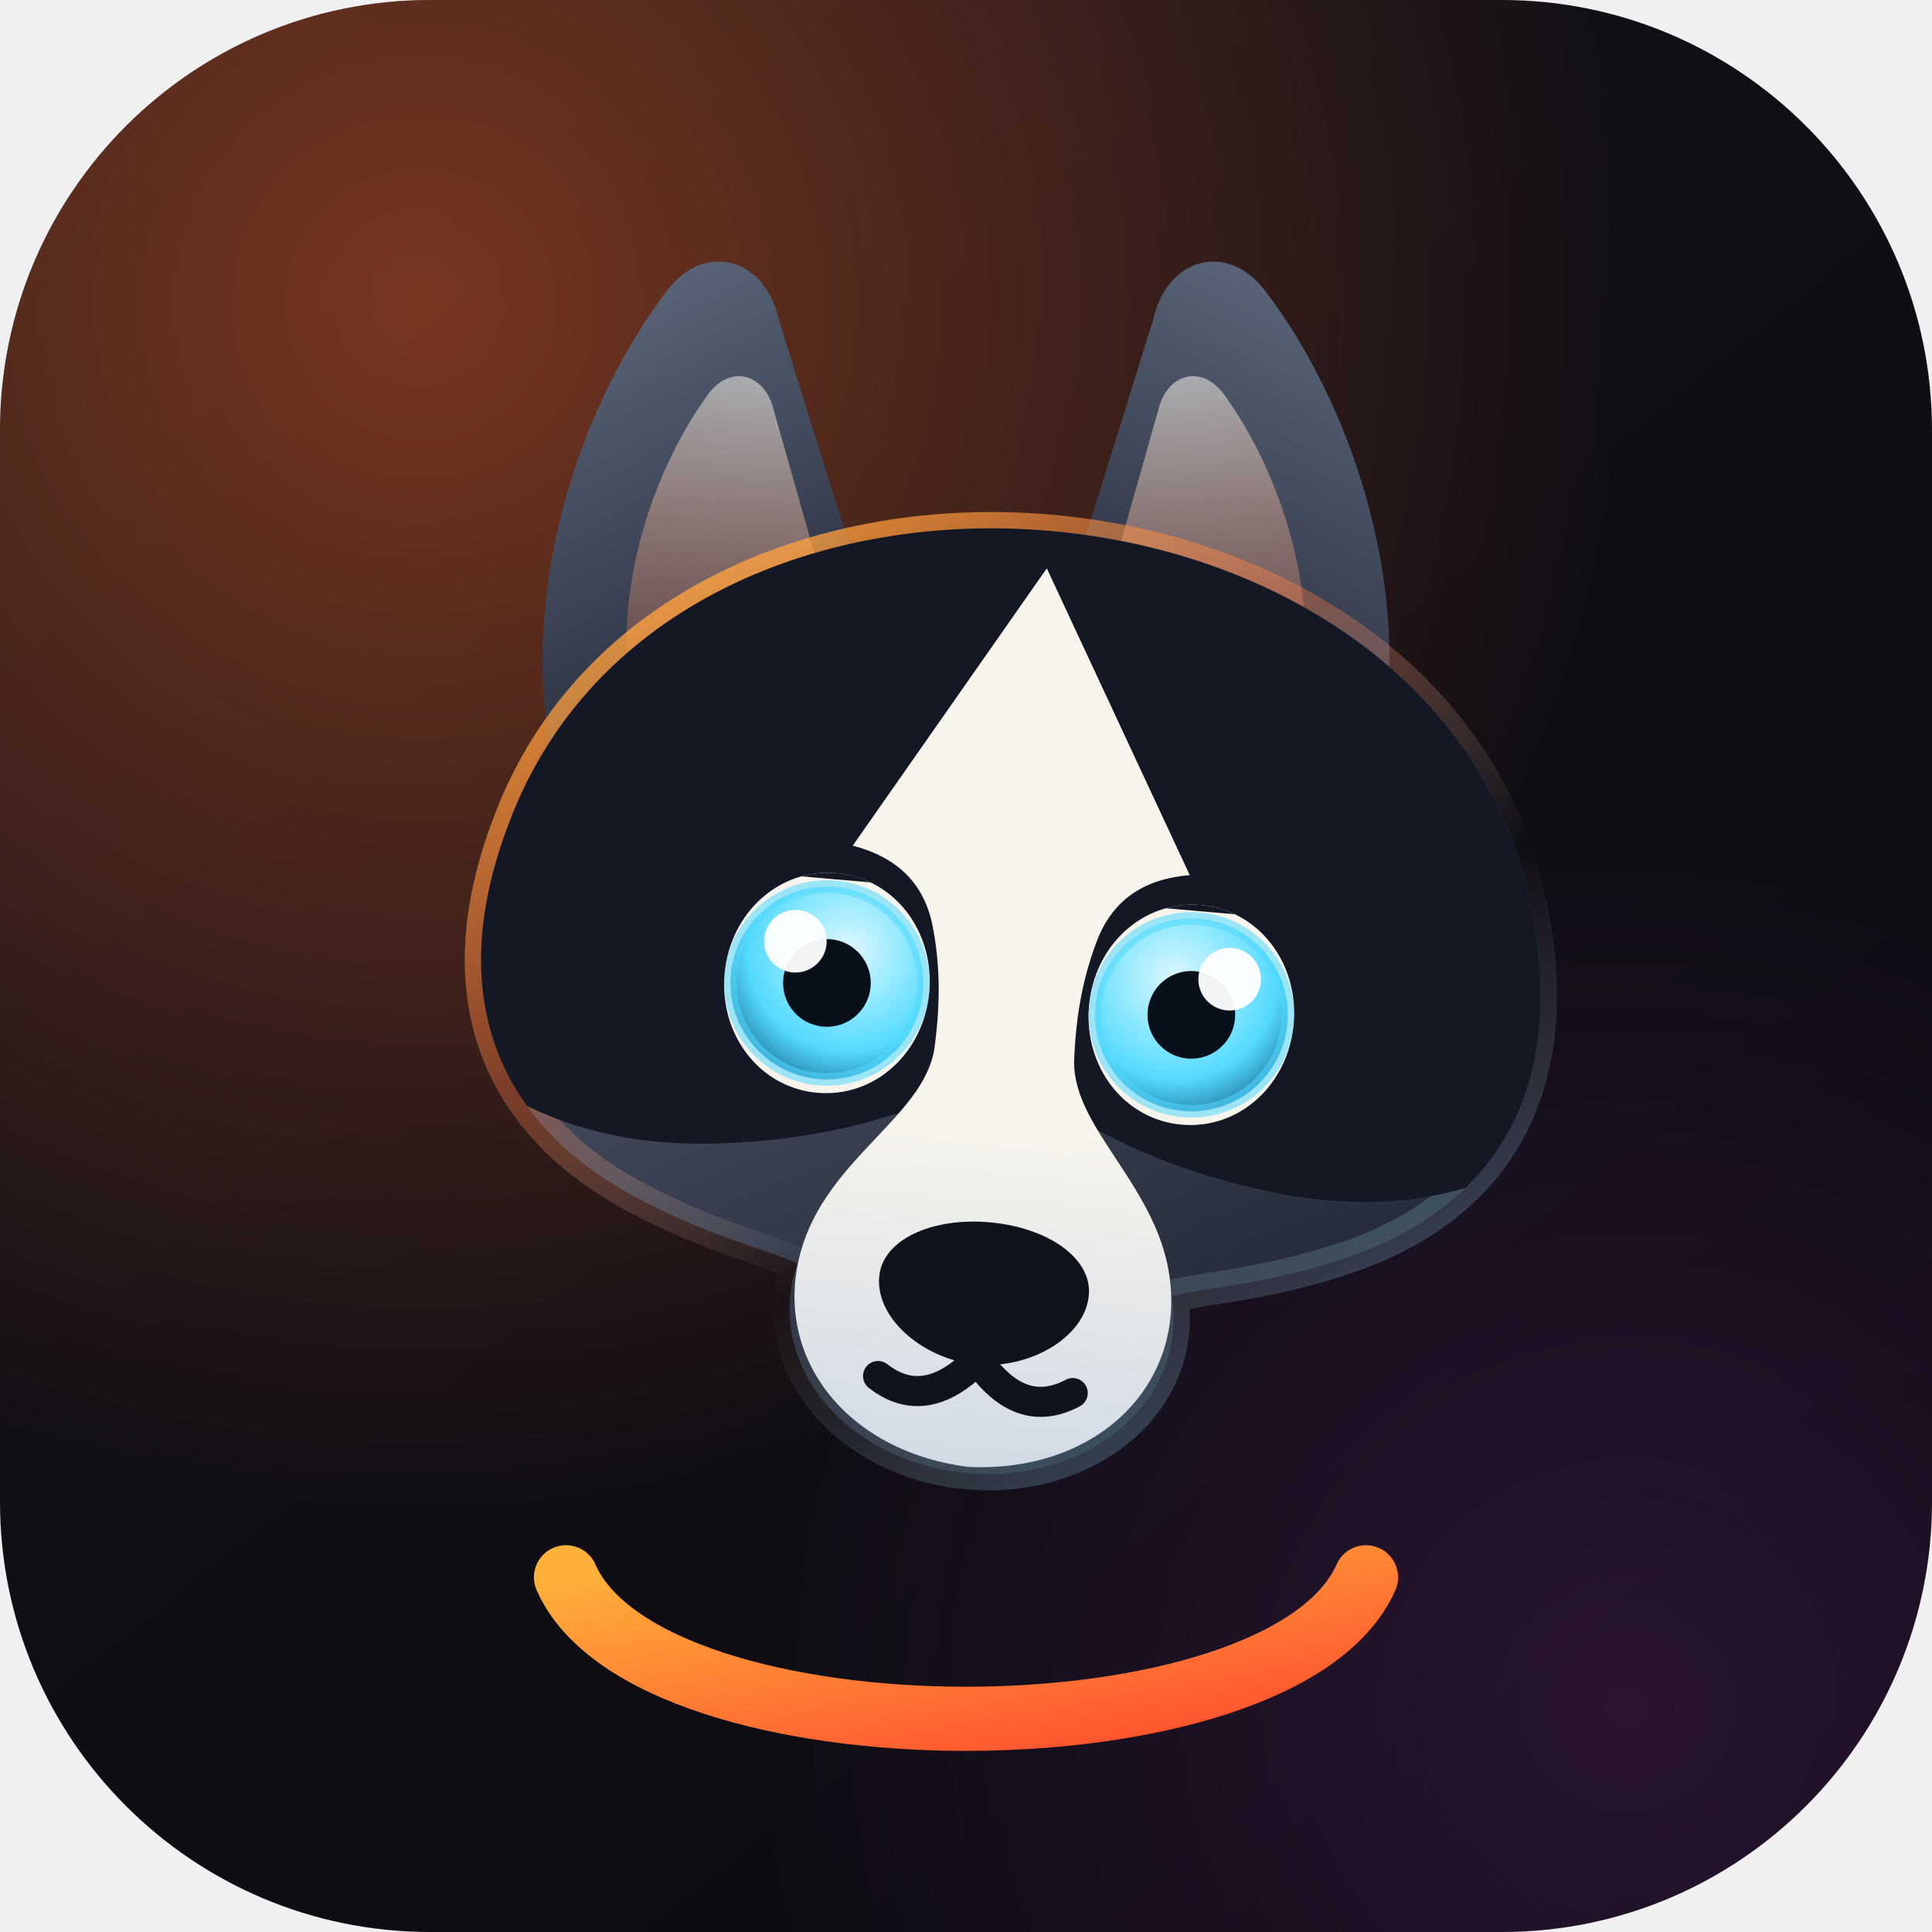
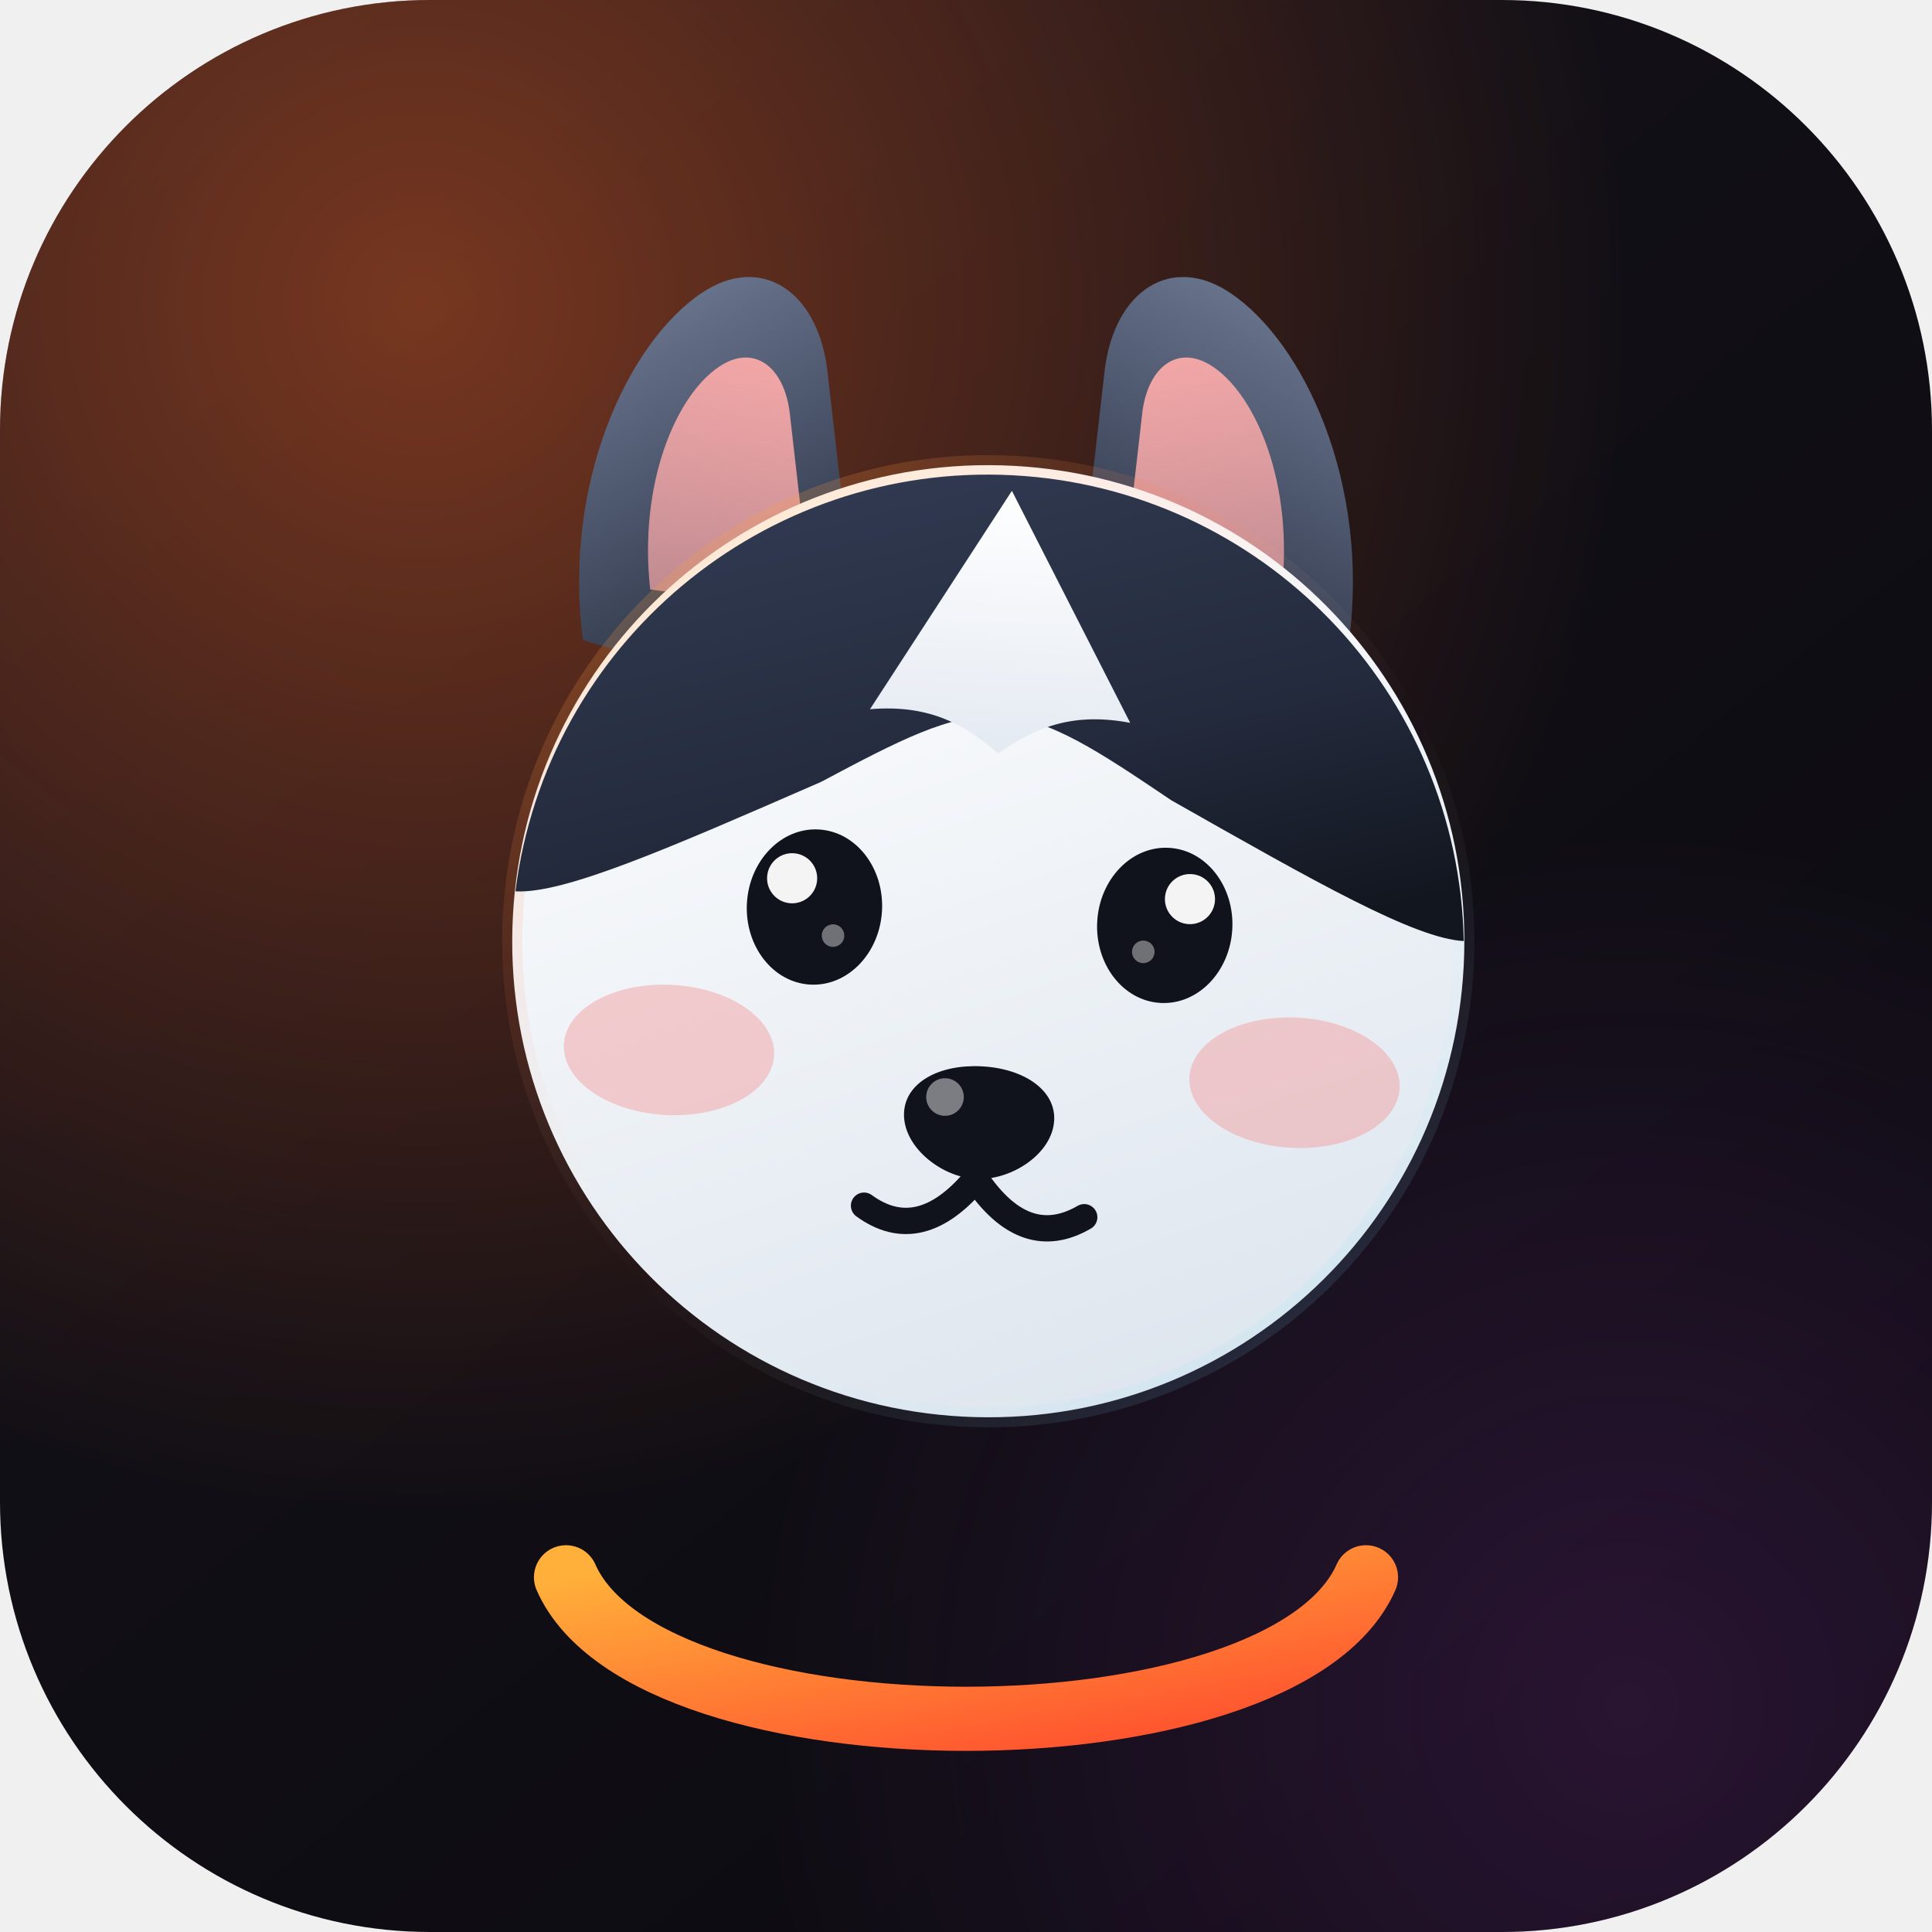
<svg xmlns="http://www.w3.org/2000/svg" viewBox="0 0 512 512" width="512" height="512" role="img" aria-label="FNM">
  <defs>
    <linearGradient id="tile" x1=".1" y1="0" x2=".9" y2="1">
      <stop offset="0" stop-color="#16131A" />
      <stop offset="1" stop-color="#0B0A10" />
    </linearGradient>
    <radialGradient id="ember" cx=".22" cy=".16" r=".62">
      <stop offset="0" stop-color="#FF6A2A" stop-opacity=".42" />
      <stop offset="1" stop-color="#FF6A2A" stop-opacity="0" />
    </radialGradient>
    <radialGradient id="plum" cx=".84" cy=".88" r=".45">
      <stop offset="0" stop-color="#AE3EC9" stop-opacity=".18" />
      <stop offset="1" stop-color="#AE3EC9" stop-opacity="0" />
    </radialGradient>
    <linearGradient id="coat" x1=".22" y1="0" x2=".8" y2="1">
-       <stop offset="0" stop-color="#5A6478" />
-       <stop offset=".52" stop-color="#394152" />
-       <stop offset="1" stop-color="#1B1F2B" />
+       <stop offset="0" stop-color="#6B7690" />
+       <stop offset=".52" stop-color="#454E63" />
+       <stop offset="1" stop-color="#232838" />
+     </linearGradient>
+     <linearGradient id="face" x1=".3" y1="0" x2=".7" y2="1">
+       <stop offset="0" stop-color="#FFFFFF" />
+       <stop offset="1" stop-color="#DDE5EE" />
+     </linearGradient>
+     <linearGradient id="cap" x1=".18" y1="0" x2=".82" y2="1">
+       <stop offset="0" stop-color="#333C54" />
+       <stop offset=".62" stop-color="#232A3C" />
+       <stop offset="1" stop-color="#12161F" />
    </linearGradient>
    <linearGradient id="blaze" x1=".5" y1="0" x2=".5" y2="1">
-       <stop offset="0" stop-color="#F7F4EC" />
-       <stop offset=".62" stop-color="#F7F4EC" />
-       <stop offset="1" stop-color="#D2DAE6" />
+       <stop offset="0" stop-color="#FFFFFF" />
+       <stop offset="1" stop-color="#E4EAF2" />
    </linearGradient>
-     <radialGradient id="iris" cx=".40" cy=".32" r=".78">
-       <stop offset="0" stop-color="#DFF7FF" />
-       <stop offset=".38" stop-color="#8FE9FF" />
-       <stop offset=".68" stop-color="#53D9FF" />
-       <stop offset="1" stop-color="#1B6C97" />
-     </radialGradient>
    <linearGradient id="earin" x1=".5" y1="1" x2=".5" y2="0">
-       <stop offset="0" stop-color="#FF7A45" stop-opacity=".22" />
-       <stop offset="1" stop-color="#F7F4EC" stop-opacity=".55" />
+       <stop offset="0" stop-color="#F2A6A6" stop-opacity=".72" />
+       <stop offset="1" stop-color="#F2A6A6" />
    </linearGradient>
    <linearGradient id="rim" x1=".10" y1="0" x2=".92" y2="1">
-       <stop offset="0" stop-color="#FFB03A" stop-opacity=".95" />
-       <stop offset=".36" stop-color="#FF7A45" stop-opacity=".34" />
-       <stop offset=".60" stop-color="#FFFFFF" stop-opacity="0" />
-       <stop offset="1" stop-color="#53D9FF" stop-opacity=".36" />
+       <stop offset="0" stop-color="#FFB03A" stop-opacity=".55" />
+       <stop offset=".30" stop-color="#FF7A45" stop-opacity=".18" />
+       <stop offset=".55" stop-color="#FFFFFF" stop-opacity="0" />
+       <stop offset="1" stop-color="#53D9FF" stop-opacity=".3" />
    </linearGradient>
    <linearGradient id="tug" x1="0" y1="0" x2="1" y2="1">
      <stop offset="0" stop-color="#FFB03A" />
      <stop offset="1" stop-color="#FF4D2E" />
    </linearGradient>
    <clipPath id="hd">
-       <path d="M60 33 C78 33 96 42 101 60 C105 74 100 84 88 89 C82 91.5 78 92 75 93 C76.5 99 73 105 66 107.5 C64 108.2 62 108.5 60 108.5 C58 108.5 56 108.2 54 107.5 C47 105 43.5 99 45 93 C42 92 38 91.5 32 89 C20 84 15 74 19 60 C24 42 42 33 60 33 Z" />
-     </clipPath>
-     <clipPath id="ec">
-       <path d="M0 -8.8 C4.6 -8.8 8.2 -4.9 8.2 0 C8.2 4.9 4.6 8.8 0 8.8 C-4.6 8.8 -8.2 4.9 -8.2 0 C-8.2 -4.9 -4.6 -8.8 0 -8.8 Z" />
+       <path d="M60 28 C81 28 98 45 98 66 C98 87 81 104 60 104 C39 104 22 87 22 66 C22 45 39 28 60 28 Z" />
    </clipPath>
  </defs>
  <rect width="512" height="512" rx="114" fill="url(#tile)" />
  <rect width="512" height="512" rx="114" fill="url(#ember)" />
  <rect width="512" height="512" rx="114" fill="url(#plum)" />
  <g transform="translate(256 236) scale(3.32) translate(-60 -62)">
-     <g transform="rotate(11 34.5 50.2)">
-       <path d="M27 52 C22 39 24.5 24 29.2 14.5 C31.4 10 36.4 10.4 38.4 15 L53.5 43 C55.6 47.4 52.4 52.6 47.6 51.2 Z" fill="url(#coat)" />
-       <path d="M32.4 46.6 C29.4 37.6 31.2 28 34 22 C35.3 19.2 38.2 19.5 39.4 22.2 L48.4 40 C49.6 42.7 47.7 45.8 44.9 45 Z" fill="url(#earin)" />
+     <g transform="rotate(11 40 40)">
+       <path d="M30 44 C26 32 29 20 34 15 C38 11 43 13 45 19 L51 38 C52.6 42.6 49 47 44.6 45.4 Z" fill="url(#coat)" />
+       <path d="M34.5 39 C32 31 33.5 23.5 36.5 20.5 C38.8 18.2 41.5 19.4 42.7 22.9 L46.3 34.3 C47.2 36.9 45.2 39.4 42.7 38.5 Z" fill="url(#earin)" />
    </g>
    <g transform="scale(-1,1) translate(-120,0)">
-       <g transform="rotate(11 34.5 50.2)">
-         <path d="M27 52 C22 39 24.5 24 29.2 14.5 C31.4 10 36.4 10.4 38.4 15 L53.5 43 C55.6 47.4 52.4 52.6 47.6 51.2 Z" fill="url(#coat)" />
-         <path d="M32.4 46.6 C29.4 37.6 31.2 28 34 22 C35.3 19.2 38.2 19.5 39.4 22.2 L48.4 40 C49.6 42.7 47.7 45.8 44.9 45 Z" fill="url(#earin)" />
+       <g transform="rotate(11 40 40)">
+         <path d="M30 44 C26 32 29 20 34 15 C38 11 43 13 45 19 L51 38 C52.6 42.6 49 47 44.6 45.4 Z" fill="url(#coat)" />
+         <path d="M34.5 39 C32 31 33.5 23.5 36.5 20.5 C38.8 18.2 41.5 19.4 42.7 22.9 L46.3 34.3 C47.2 36.9 45.2 39.4 42.7 38.5 Z" fill="url(#earin)" />
      </g>
    </g>
-     <g transform="rotate(5 60 110)">
-       <path d="M60 33 C78 33 96 42 101 60 C105 74 100 84 88 89 C82 91.5 78 92 75 93 C76.5 99 73 105 66 107.5 C64 108.2 62 108.5 60 108.5 C58 108.5 56 108.2 54 107.5 C47 105 43.5 99 45 93 C42 92 38 91.5 32 89 C20 84 15 74 19 60 C24 42 42 33 60 33 Z" fill="url(#coat)" />
-       <path d="M60 33 C78 33 96 42 101 60 C105 74 100 84 88 89 C82 91.5 78 92 75 93 C76.5 99 73 105 66 107.5 C64 108.2 62 108.5 60 108.5 C58 108.5 56 108.2 54 107.5 C47 105 43.5 99 45 93 C42 92 38 91.5 32 89 C20 84 15 74 19 60 C24 42 42 33 60 33 Z" fill="none" stroke="url(#rim)" stroke-width="2.6" stroke-linejoin="round" />
-       <path clip-path="url(#hd)" fill="#141824" d="M8 20 L112 20 L112 71 C104 81.5 94 85.5 82 84 C72 82.8 65 79.4 60 75.8 C55 79.4 48 82.8 38 84 C26 85.5 16 81.5 8 71 Z" />
-       <path fill="url(#blaze)" d="M60 36 L73.5 59.4 C70 60 67.6 61.8 66.6 65.2 C65.8 68 65.4 71 65.6 75 C66 80.5 73.4 84.5 74.8 92 C76.4 100.4 70 107.6 60 108 C50 107.6 43.6 100.4 45.2 92 C46.6 84.5 54 80.5 54.4 75 C54.6 71 54.2 68 53.4 65.2 C52.4 61.8 50 60 46.5 59.4 Z" />
-       <g transform="translate(74.6 70.5)">
-         <path d="M0 -8.8 C4.6 -8.8 8.2 -4.9 8.2 0 C8.2 4.9 4.6 8.8 0 8.8 C-4.6 8.8 -8.2 4.9 -8.2 0 C-8.2 -4.9 -4.6 -8.8 0 -8.8 Z" fill="#F7F4EC" />
-         <g clip-path="url(#ec)">
-           <circle r="7.7" fill="url(#iris)" stroke="#53D9FF" stroke-opacity=".55" stroke-width="1" />
-           <circle r="3.5" fill="#08111A" />
-           <circle cx="2.8" cy="-3.1" r="2.5" fill="#FFFFFF" opacity=".95" />
-         </g>
-         <g clip-path="url(#ec)">
-           <rect x="-9.4" y="-9.8" width="18.8" height="1.5" fill="#141824" />
-         </g>
+     <g transform="rotate(3 60 100)">
+       <path d="M60 28 C81 28 98 45 98 66 C98 87 81 104 60 104 C39 104 22 87 22 66 C22 45 39 28 60 28 Z" fill="url(#face)" />
+       <path d="M60 28 C81 28 98 45 98 66 C98 87 81 104 60 104 C39 104 22 87 22 66 C22 45 39 28 60 28 Z" fill="none" stroke="url(#rim)" stroke-width="1.6" opacity=".5" />
+       <path clip-path="url(#hd)" fill="url(#cap)" d="M22.1 64 A38 38 0 0 1 97.9 64 C94 64 86 60 74 54 C68 50.4 64 48 60 48 C56 48 52 50.4 46 54 C34 60 26 64 22.1 64 Z" />
+       <path fill="url(#blaze)" d="M60 30 L70.4 48 C66 47.4 63 48.6 60 51 C57 48.6 54 47.4 49.6 48 Z" />
+       <g clip-path="url(#hd)" fill="#F28C8C" opacity=".4">
+         <ellipse cx="35" cy="76" rx="8.4" ry="5.2" />
+         <ellipse cx="85" cy="76" rx="8.4" ry="5.2" />
      </g>
-       <g transform="translate(120,0) scale(-1,1) translate(74.6 70.5)">
-         <path d="M0 -8.8 C4.6 -8.8 8.2 -4.9 8.2 0 C8.2 4.9 4.6 8.8 0 8.8 C-4.6 8.8 -8.2 4.9 -8.2 0 C-8.2 -4.9 -4.6 -8.8 0 -8.8 Z" fill="#F7F4EC" />
-         <g clip-path="url(#ec)">
-           <circle r="7.7" fill="url(#iris)" stroke="#53D9FF" stroke-opacity=".55" stroke-width="1" />
-           <circle r="3.5" fill="#08111A" />
-           <circle cx="2.8" cy="-3.1" r="2.5" fill="#FFFFFF" opacity=".95" />
-         </g>
-         <g clip-path="url(#ec)">
-           <rect x="-9.4" y="-9.8" width="18.8" height="1.5" fill="#141824" />
-         </g>
+       <g transform="translate(74 64)">
+         <path d="M0 -6.2 C3 -6.2 5.4 -3.4 5.4 0 C5.4 3.4 3 6.2 0 6.2 C-3 6.2 -5.4 3.4 -5.4 0 C-5.4 -3.4 -3 -6.2 0 -6.2 Z" fill="#10131C" />
+         <circle cx="1.9" cy="-2.2" r="2" fill="#FFFFFF" opacity=".95" />
+         <circle cx="-1.6" cy="2.2" r=".9" fill="#FFFFFF" opacity=".4" />
      </g>
-       <path fill="#10131C" d="M60 88.4 C64.6 88.4 68.4 90.5 68.4 93.5 C68.4 96.9 64.2 99.8 60 99.8 C55.8 99.8 51.6 96.9 51.6 93.5 C51.6 90.5 55.4 88.4 60 88.4 Z" />
-       <g fill="none" stroke="#10131C" stroke-width="2.4" stroke-linecap="round">
-         <path d="M60 99.4 Q56.2 104 52.2 101.4" />
-         <path d="M60 99.4 Q63.8 104 67.8 101.4" />
+       <g transform="translate(120,0) scale(-1,1) translate(74 64)">
+         <path d="M0 -6.2 C3 -6.2 5.4 -3.4 5.4 0 C5.4 3.4 3 6.2 0 6.2 C-3 6.2 -5.4 3.4 -5.4 0 C-5.4 -3.4 -3 -6.2 0 -6.2 Z" fill="#10131C" />
+         <circle cx="1.9" cy="-2.2" r="2" fill="#FFFFFF" opacity=".95" />
+         <circle cx="-1.6" cy="2.2" r=".9" fill="#FFFFFF" opacity=".4" />
+       </g>
+       <path fill="#10131C" d="M60 76 C63.4 76 66 77.6 66 80 C66 82.7 62.8 85 60 85 C57.2 85 54 82.7 54 80 C54 77.6 56.6 76 60 76 Z" />
+       <circle cx="57.2" cy="78.6" r="1.5" fill="#FFFFFF" opacity=".45" />
+       <g fill="none" stroke="#10131C" stroke-width="2.1" stroke-linecap="round">
+         <path d="M60 85 Q55.8 90.6 51.2 87.6" />
+         <path d="M60 85 Q64.2 90.6 68.8 87.6" />
      </g>
    </g>
  </g>
  <path d="M150 418 C172 468 340 468 362 418" stroke="url(#tug)" stroke-width="17" stroke-linecap="round" fill="none" />
</svg>
